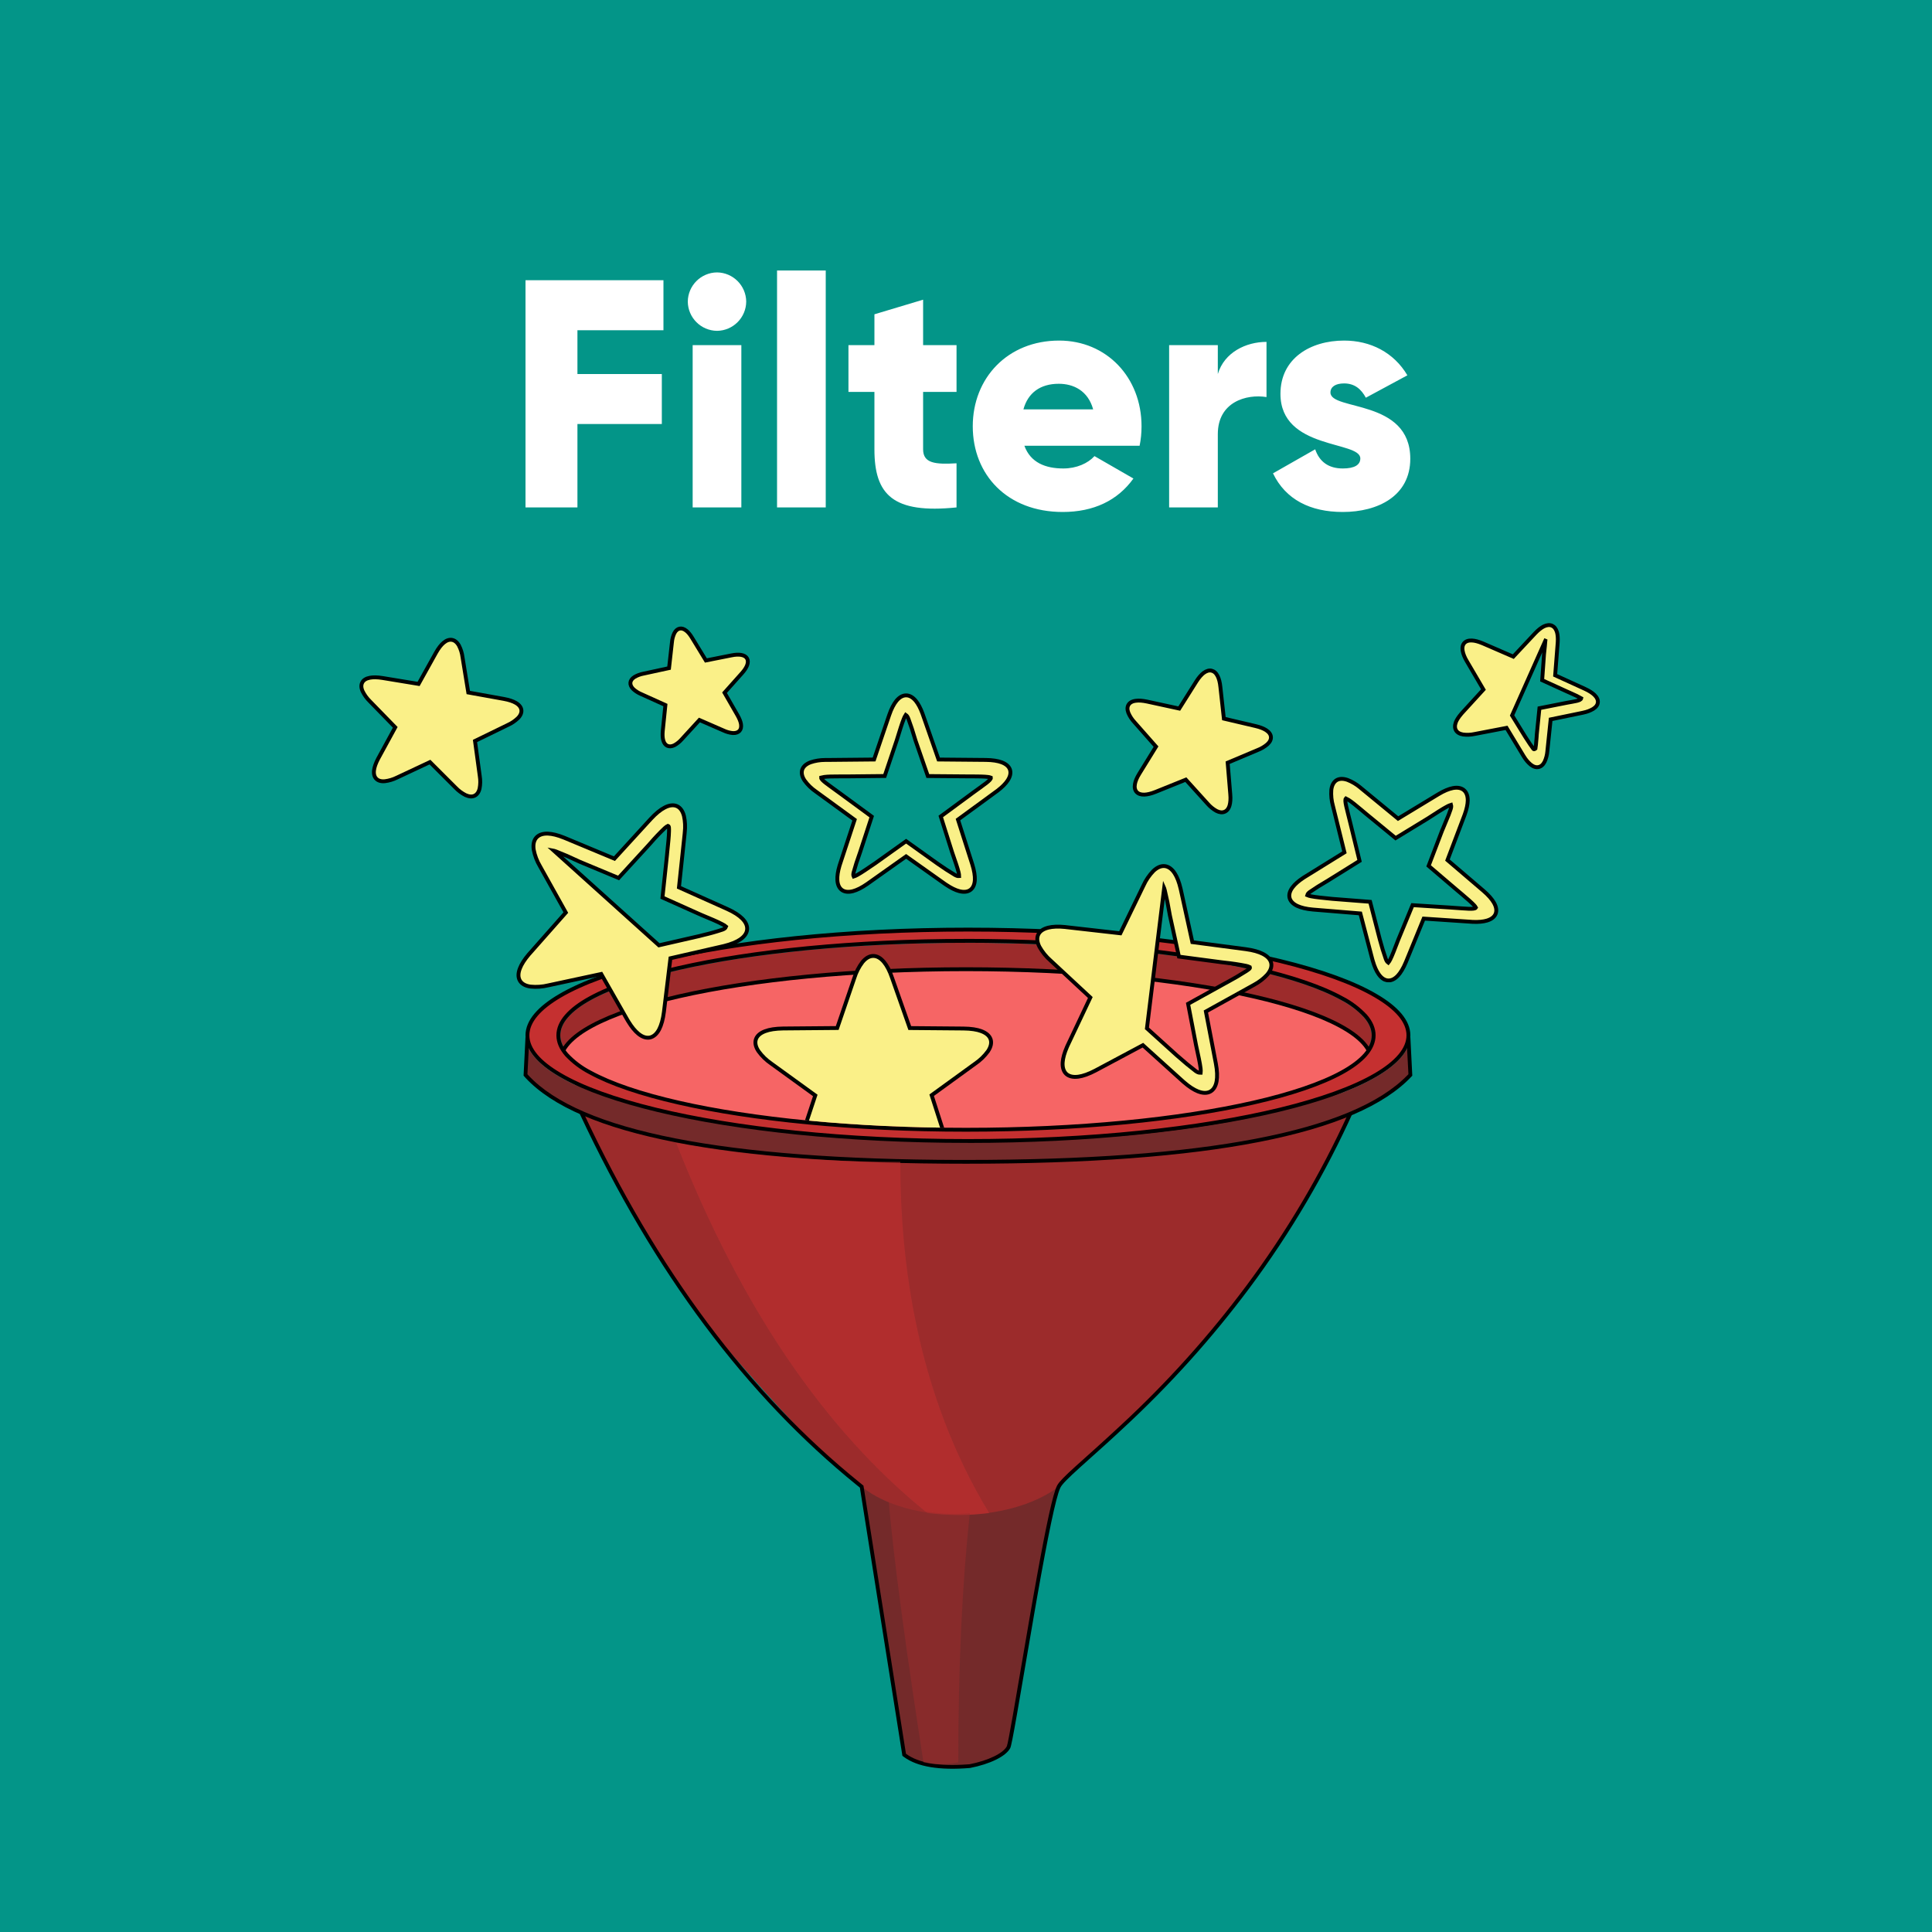
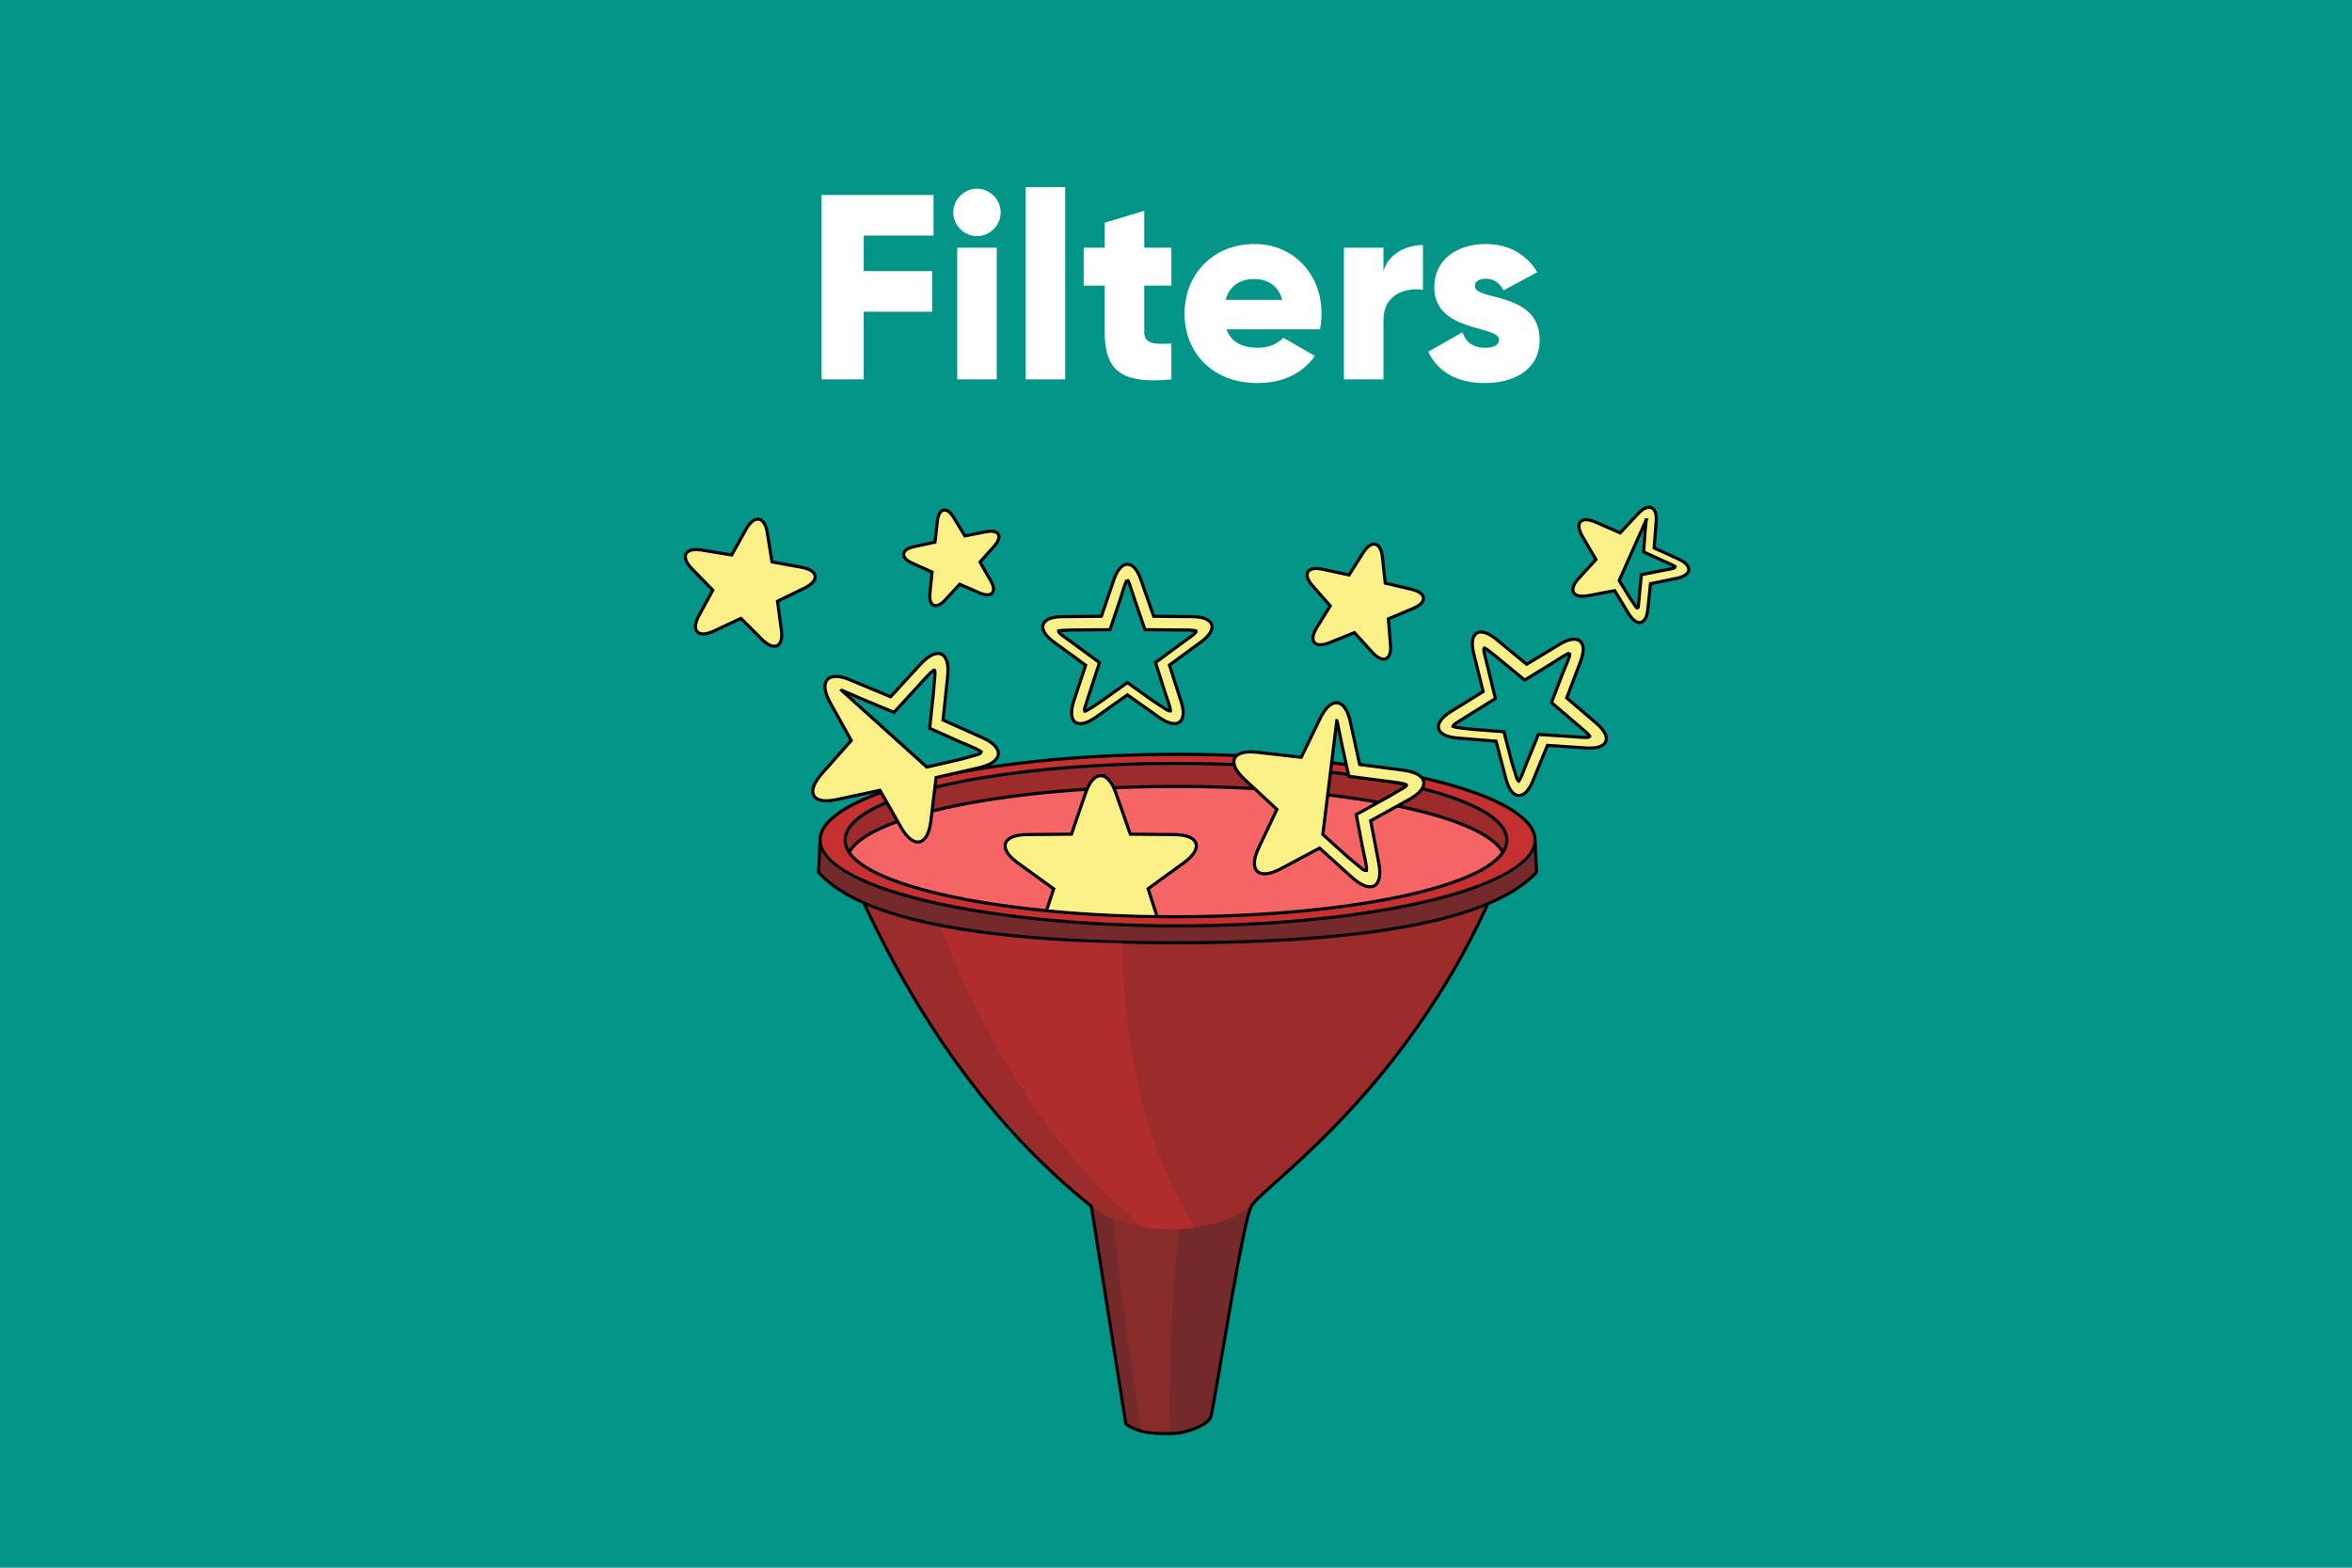
- <svg xmlns="http://www.w3.org/2000/svg" xmlns:xlink="http://www.w3.org/1999/xlink" width="500" height="500">
+ <svg xmlns="http://www.w3.org/2000/svg" xmlns:xlink="http://www.w3.org/1999/xlink" width="750" height="500">
  <defs>
-     <path id="a" d="M149 110.94c0 13.22 47.01 23.94 105 23.94s105-10.72 105-23.94c3.22-2.66 5.64-4.65 7.25-5.98L508 0H0l142.35 105.45c1.47 1.22 3.7 3.05 6.65 5.49z" />
+     <path id="A" d="M149 110.937c0 13.225 47.01 23.947 105 23.947s105-10.721 105-23.947l7.247-5.977L508 0H0l142.345 105.448 6.655 5.489z" />
  </defs>
  <g fill="none" fill-rule="evenodd">
-     <path fill="#039588" d="M0 0h500v500H0z" />
-     <g transform="translate(-4 157)">
-       <g transform="translate(139 83.08)">
-         <path fill="#742A2A" d="M87 140.75c4 22.48 9 52.78 12 73.3 10 6.85 25 1.96 27-1.95 4-18.57 10-63.53 13-67.44 3-3.91-41.31-27.15-52-3.91z" />
-         <path fill="#9C2B2B" d="M15 47.9c12.67 26.06 24.67 45.6 36 58.64 17 19.55 25 28.34 37 38.12 12 9.77 38 9.77 51 0 8-8.8 28-25.41 42-43 14-17.6 29-42.04 34-53.77 2.37-5.55-28.69-17-97-14.66-18.55.64-52.89 5.52-103 14.66z" />
-         <ellipse cx="115" cy="27.856" fill="#9C2B2B" rx="105" ry="23.947" />
-         <path fill="#F66565" stroke="#000" d="M115 55.71c38 0 105-7.79 105-21.01 0-13.23-47.01-23.95-105-23.95S10 21.47 10 34.7C10 47.92 77 55.7 115 55.7z" />
-         <path fill="#C53030" stroke="#000" d="M115.5.5c31.57 0 60.16 3.11 80.85 8.14 10.5 2.56 18.95 5.6 24.73 9 5.36 3.14 8.42 6.57 8.42 10.22 0 3.64-3.06 7.07-8.42 10.22-5.78 3.39-14.24 6.43-24.73 8.99-20.7 5.03-49.28 8.14-80.85 8.14-31.57 0-60.16-3.1-80.85-8.14-10.5-2.56-18.95-5.6-24.73-9C4.56 34.94 1.5 31.5 1.5 27.87c0-3.65 3.06-7.08 8.42-10.23 5.78-3.39 14.24-6.43 24.73-8.99C55.35 3.61 83.93.5 115.5.5zm-.5 2.91c-29.04 0-55.33 2.69-74.36 7.03-9.73 2.22-17.58 4.87-22.93 7.82-2.66 1.46-4.7 3-6.09 4.6-1.4 1.61-2.12 3.29-2.12 5 0 1.7.72 3.38 2.12 5a22.24 22.24 0 006.09 4.6c5.35 2.94 13.2 5.6 22.93 7.82C59.67 49.62 85.96 52.3 115 52.3s55.33-2.68 74.36-7.02c9.73-2.22 17.58-4.88 22.93-7.83 2.66-1.46 4.7-3 6.09-4.59 1.4-1.62 2.12-3.3 2.12-5 0-1.71-.72-3.39-2.12-5a22.24 22.24 0 00-6.09-4.6c-5.35-2.95-13.2-5.6-22.93-7.82C170.33 6.1 144.04 3.4 115 3.4z" />
-         <path fill="#742A2A" d="M115.5 55.71c62.57 0 113.41-12.2 114.48-27.37h.02v9.78C216 53.1 177.67 60.6 115 60.6c-62.04 0-99.9-7.34-113.6-22.03l-.4-.45v-9.77h.02C2.09 43.5 52.93 55.7 115.5 55.7z" />
-         <path fill="#000" fill-rule="nonzero" d="M2 28.35l-.5 9.58.28.31c13.42 14.4 50.56 21.72 111.35 21.87H115c61.9 0 100-7.32 114.2-21.88l.3-.3-.5-9.58h1l.5 9.96-.13.14C216.24 53.58 177.8 61.09 115 61.09c-62.18 0-100.15-7.36-113.97-22.2l-.4-.45-.13-.14.5-9.95h1z" />
-         <path fill="#000" fill-rule="nonzero" d="M16.04 47.97c19.01 40.62 42.81 72.49 71.4 95.6l1.02.83 11 69.39.08.05c3.16 2.33 8.46 3.25 15.83 2.7l.53-.03c4.86-.95 8.74-2.85 9.65-4.63l.03-.06c.2-.53.71-3.24 1.59-8.22l4.38-25.51.72-4.14 1.1-6.13c2.43-13.42 4.14-21.34 5.18-23.38l.1-.19c.57-.95 1.9-2.31 4.7-4.84l5.57-5c2.27-2.05 4.23-3.85 6.24-5.72a265.76 265.76 0 0032.4-36.03 243.09 243.09 0 0026.32-44.47c1-.62 1.5-.9 1.48-.85a244.04 244.04 0 01-26.98 45.9 266.73 266.73 0 01-32.53 36.15c-1.56 1.47-3.1 2.88-4.78 4.4l-6.47 5.81c-3.25 2.94-4.71 4.41-5.15 5.28l-.08.17c-1.12 2.45-3.12 12.13-5.94 28.08l-.71 4.06-4.55 26.51c-.98 5.57-1.49 8.16-1.72 8.62-1.1 2.13-5.21 4.14-10.4 5.15-7.94.65-13.65-.29-17.13-2.86l-.23-.17-.15-.12-11-69.4-.74-.6c-28.7-23.2-52.6-55.2-71.67-95.95l-.59-1.25c.87.29 1.37.57 1.5.85z" />
-         <path fill="#C53030" d="M40 55.71C56.67 98.07 78.33 130 105 151.5c5.33.65 10.67.65 16 0-19-31.28-23-65.49-23-90.9-21.33 0-40.67-1.63-58-4.89z" opacity=".5" />
-         <path fill="#9C2B2B" d="M95 148.57c7.33 2.6 14.33 3.58 21 2.93-2 18.25-3 39.75-3 64.51a20.9 20.9 0 01-9 0c-4.67-29.97-7.67-52.46-9-67.44z" opacity=".5" />
+     <path fill="#039588" d="M0 0h750v500H0z" />
+     <g transform="translate(121 157)">
+       <path fill="#742a2a" d="M226 223.828l12 73.306c10 6.842 25 1.955 27-1.955 4-18.571 10-63.532 13-67.442s-41.315-27.148-52-3.91z" />
+       <g fill="#9c2b2b">
+         <path d="M154 130.974c12.667 26.065 24.667 45.613 36 58.645 17 19.548 25 28.345 37 38.119s38 9.774 51 0c8-8.797 28-25.413 42-43.006s29-42.029 34-53.758c2.368-5.556-28.69-17.001-97-14.661-18.554.635-52.887 5.522-103 14.661z" />
+         <ellipse cx="254" cy="110.936" rx="105" ry="23.947" />
      </g>
-       <mask id="b" fill="#fff">
-         <use xlink:href="#a" />
+       <g stroke="#000">
+         <path fill="#f66565" d="M254 138.793c38 0 105-7.789 105-21.015s-47.01-23.947-105-23.947-105 10.721-105 23.947 67 21.015 105 21.015z" />
+         <path fill="#c53030" d="M254.5 83.58c31.572 0 60.155 3.111 80.846 8.145 10.498 2.554 18.959 5.6 24.73 8.99 5.361 3.149 8.424 6.575 8.424 10.222s-3.063 7.073-8.424 10.222c-5.772 3.39-14.232 6.436-24.73 8.99-20.69 5.034-49.274 8.145-80.846 8.145s-60.155-3.111-80.846-8.145c-10.498-2.554-18.959-5.6-24.73-8.99-5.361-3.149-8.424-6.575-8.424-10.222s3.063-7.073 8.424-10.222c5.772-3.39 14.232-6.436 24.73-8.99 20.69-5.034 49.274-8.145 80.846-8.145zm-.5 2.91c-29.039 0-55.328 2.686-74.357 7.026-9.737 2.221-17.58 4.878-22.932 7.825-2.657 1.463-4.706 3.001-6.085 4.59-1.406 1.619-2.125 3.297-2.125 5.006s.719 3.387 2.125 5.006c1.38 1.589 3.429 3.127 6.085 4.59 5.353 2.947 13.195 5.604 22.932 7.825 19.03 4.34 45.319 7.026 74.357 7.026s55.328-2.686 74.357-7.026c9.737-2.221 17.58-4.878 22.932-7.825 2.657-1.463 4.706-3.001 6.085-4.59 1.406-1.619 2.125-3.297 2.125-5.006s-.719-3.387-2.125-5.006c-1.38-1.589-3.429-3.127-6.085-4.59-5.353-2.947-13.195-5.604-22.932-7.825-19.03-4.34-45.319-7.026-74.357-7.026z" />
+       </g>
+       <path fill="#742a2a" d="M254.5 138.793c62.566 0 113.412-12.209 114.483-27.368H369v9.774c-14 14.987-52.333 22.481-115 22.481-62.04 0-99.904-7.344-113.593-22.033l-.407-.447v-9.774h.017c1.071 15.159 51.916 27.368 114.483 27.368z" />
+       <g fill="#000" fill-rule="nonzero">
+         <path d="M141 111.425l-.5 9.588.281.308c13.421 14.398 50.563 21.721 111.351 21.867l1.868.002c61.901 0 99.994-7.326 114.207-21.878l.293-.307-.5-9.581h1l.5 9.964-.131.14c-14.131 15.127-52.562 22.64-115.369 22.64-62.184 0-100.147-7.364-113.966-22.197l-.411-.452-.123-.138.5-9.957h1z" />
+         <path d="M155.04 131.049c19.014 40.622 42.815 72.489 71.4 95.605l1.025.823 10.999 69.39.071.054c3.168 2.33 8.463 3.243 15.837 2.707l.53-.041c4.861-.95 8.74-2.846 9.651-4.626l.026-.062c.194-.529.716-3.236 1.59-8.22l4.378-25.509.724-4.137 1.095-6.13c2.435-13.427 4.143-21.344 5.186-23.383l.102-.185c.562-.952 1.904-2.315 4.689-4.848l5.577-5.006 6.239-5.714c11.807-11.054 22.333-22.485 32.41-36.028 10.123-13.606 18.971-28.362 26.309-44.47 1.008-.618 1.501-.901 1.479-.851-7.478 16.66-16.556 31.886-26.98 45.896-10.115 13.595-20.679 25.068-32.527 36.159l-4.779 4.397-6.473 5.812c-3.254 2.939-4.71 4.411-5.152 5.275l-.081.169c-1.118 2.457-3.111 12.135-5.935 28.087l-.713 4.058-4.552 26.511c-.976 5.573-1.483 8.155-1.719 8.617-1.089 2.129-5.21 4.143-10.406 5.156-7.935.646-13.641-.293-17.12-2.86l-.234-.178-.152-.119-11.002-69.402-.731-.588c-28.71-23.217-52.601-55.206-71.676-95.96l-.582-1.25c.867.289 1.365.573 1.495.852z" />
+       </g>
+       <path fill="#c53030" d="M179 138.793c16.667 42.355 38.333 74.284 65 95.787 5.333.652 10.667.652 16 0-19-31.277-23-65.487-23-90.9-21.333 0-40.667-1.629-58-4.887z" opacity=".5" />
+       <path fill="#9c2b2b" d="M234 231.648c7.333 2.606 14.333 3.584 21 2.932-2 18.245-3 39.748-3 64.51-3.333.652-6.333.652-9 0-4.667-29.974-7.667-52.455-9-67.442z" opacity=".5" />
+       <mask id="B" fill="#fff">
+         <use xlink:href="#A" />
      </mask>
-       <path fill="#FAF088" stroke="#000" d="M182.94 5.35c.53 0 1.07.27 1.58.9.4.48.78 1.2 1.1 2.15h0l2.26 6.43 6.77.09c1.01.01 1.81.15 2.4.38.75.28 1.18.72 1.35 1.22.16.5.08 1.1-.36 1.77-.34.52-.9 1.1-1.72 1.7h0l-5.46 4 2.08 6.44c.3.96.43 1.76.4 2.38-.04.8-.32 1.34-.75 1.65-.43.3-1.03.4-1.8.2a7.16 7.16 0 01-2.17-1.12h0l-5.58-3.99-5.53 3.94a7 7 0 01-2.16 1.1c-.77.2-1.37.09-1.8-.22-.43-.3-.72-.85-.76-1.64-.04-.63.08-1.42.38-2.39h0l2.06-6.4-5.55-4.08a7.11 7.11 0 01-1.73-1.7c-.44-.68-.53-1.28-.37-1.78.16-.5.58-.93 1.34-1.21a7.08 7.08 0 012.4-.36h0l6.82-.03 2.13-6.4a6.9 6.9 0 011.09-2.15c.5-.62 1.05-.88 1.58-.88z" mask="url(#b)" transform="rotate(-12 182.99 20.06)" />
-       <path fill="#FAF088" stroke="#000" d="M230 90.4c.93 0 1.89.5 2.77 1.57.77.92 1.49 2.29 2.1 4.1h0l4.58 12.99 13.9.12c1.95.02 3.5.26 4.63.69 1.32.5 2.1 1.23 2.39 2.1.29.87.1 1.92-.67 3.08a13.5 13.5 0 01-3.34 3.23h0l-11.25 8.16 4.2 13.04c.59 1.82.82 3.35.76 4.53-.07 1.39-.55 2.34-1.31 2.88-.75.53-1.82.68-3.18.33-1.17-.31-2.58-1-4.17-2.11h0L230 137.08l-11.42 8.03c-1.59 1.1-3 1.8-4.16 2.1-1.36.36-2.43.21-3.19-.32-.75-.54-1.23-1.5-1.3-2.88-.07-1.18.17-2.7.76-4.54h0l4.3-12.97-11.35-8.22a13.48 13.48 0 01-3.34-3.23c-.78-1.16-.96-2.2-.67-3.08.29-.87 1.06-1.6 2.39-2.1 1.13-.43 2.68-.67 4.63-.7h0l14.02-.12 4.44-12.98a13.24 13.24 0 012.11-4.1c.9-1.08 1.85-1.57 2.78-1.57z" mask="url(#b)" />
-       <path fill="#FAF088" stroke="#000" d="M313.58 16.1c.62 0 1.26.3 1.85 1.02.48.58.94 1.43 1.32 2.56h0l2.73 7.8 8.42.03c1.23 0 2.2.16 2.92.42.89.33 1.4.83 1.58 1.4.2.58.09 1.28-.44 2.06a8.59 8.59 0 01-2.11 2.03h0L323 38.37l2.5 7.82c.37 1.14.51 2.1.47 2.84-.05.92-.39 1.55-.9 1.9-.5.36-1.2.48-2.11.25a8.6 8.6 0 01-2.63-1.3h0l-6.89-4.8-6.95 4.86c-1 .7-1.9 1.13-2.63 1.33-.91.24-1.62.13-2.12-.22s-.84-.98-.88-1.9c-.04-.75.11-1.7.5-2.85h0l2.64-7.81-6.85-4.9a8.35 8.35 0 01-2.1-2.02c-.52-.78-.62-1.48-.42-2.06.2-.57.7-1.08 1.59-1.4.71-.28 1.69-.44 2.92-.46h0l8.5-.11 2.73-7.83c.4-1.14.87-2 1.35-2.58.6-.71 1.24-1.03 1.86-1.03z" mask="url(#b)" transform="rotate(13 313.513 33.75)" />
-       <path fill="#FAF088" stroke="#000" d="M117.57 8.29c.68 0 1.37.34 2.01 1.11a9.06 9.06 0 011.46 2.84h0l3.05 8.73 9.37.04c1.36.01 2.44.18 3.22.47.96.36 1.52.9 1.72 1.53.21.63.09 1.39-.48 2.24a9.46 9.46 0 01-2.33 2.25h0l-7.61 5.52 2.8 8.75a9 9 0 01.51 3.15c-.05 1-.41 1.69-.96 2.08-.55.39-1.32.5-2.3.25a9.48 9.48 0 01-2.9-1.45h0l-7.68-5.37-7.73 5.44a9.64 9.64 0 01-2.9 1.46c-.99.27-1.76.15-2.3-.24-.55-.38-.91-1.07-.96-2.07-.04-.83.13-1.88.54-3.16h0l2.94-8.73-7.64-5.5a9.25 9.25 0 01-2.3-2.23c-.57-.84-.69-1.6-.47-2.24.2-.63.76-1.17 1.72-1.53.8-.3 1.87-.48 3.23-.5h0l9.46-.11 3.03-8.75c.44-1.26.95-2.21 1.48-2.85.65-.78 1.34-1.13 2.02-1.13z" mask="url(#b)" transform="rotate(10 117.512 27.881)" />
-       <path fill="#FAF088" stroke="#000" d="M164 50.33c.93 0 1.89.49 2.77 1.56.71.86 1.38 2.1 1.97 3.72l.14.38 4.57 13 13.9.11c1.95.02 3.5.27 4.63.7 1.32.49 2.1 1.23 2.39 2.1.29.87.1 1.92-.67 3.08a12.9 12.9 0 01-3.01 2.98l-.33.25-11.25 8.16 4.2 13.03c.59 1.83.82 3.35.76 4.54-.07 1.38-.55 2.33-1.31 2.87-.75.54-1.82.69-3.18.33-1.09-.29-2.38-.9-3.83-1.88l-.34-.23L164 97.01l-11.42 8.02c-1.59 1.11-3 1.8-4.16 2.11-1.36.36-2.43.2-3.19-.33-.75-.54-1.23-1.49-1.3-2.87-.06-1.1.14-2.5.64-4.15l.12-.39 4.3-12.98-11.35-8.21a13.48 13.48 0 01-3.34-3.23c-.78-1.16-.96-2.21-.67-3.08.29-.87 1.06-1.61 2.39-2.1 1.05-.4 2.46-.64 4.22-.69h.41l14.02-.13L159.1 56a13.24 13.24 0 012.11-4.1c.9-1.08 1.85-1.57 2.78-1.57zm.5 5.67v36.56l8.82 6.2.5.33.36.24a54.3 54.3 0 004.35 2.74c.41.2.74.35 1.19.16 0-.3-.07-.68-.2-1.16-.3-1.27-.97-3.15-1.87-5.72h0l-3.35-10.39 8.96-6.49.36-.27c2.05-1.49 3.57-2.6 4.52-3.42.58-.51 1.05-.87.9-1.18-.22-.1-.55-.16-.98-.22a53.4 53.4 0 00-5.35-.15h0-1.2l-11.05-.1-3.63-10.33-.14-.45a80.27 80.27 0 00-1.96-5.84 8.66 8.66 0 00-.2-.46h0l-.03-.05z" mask="url(#b)" transform="rotate(-48 164 78.831)" />
-       <path fill="#FAF088" stroke="#000" d="M302 66.94c.93 0 1.89.5 2.77 1.57.71.86 1.38 2.1 1.97 3.72l.14.38 4.57 12.99 13.9.12c1.95.02 3.5.27 4.63.69 1.32.5 2.1 1.23 2.39 2.1.29.88.1 1.92-.67 3.09a12.9 12.9 0 01-3.01 2.98l-.33.24-11.25 8.17 4.2 13.03c.59 1.83.82 3.35.76 4.54-.07 1.38-.55 2.33-1.31 2.87-.75.53-1.82.68-3.18.33-1.09-.29-2.38-.9-3.83-1.88l-.34-.23-11.41-8.02-11.42 8.02c-1.59 1.1-3 1.8-4.16 2.1-1.36.36-2.43.21-3.19-.32-.75-.54-1.23-1.5-1.3-2.87-.06-1.1.14-2.5.64-4.16l.12-.38 4.3-12.98-11.35-8.22a13.48 13.48 0 01-3.34-3.22c-.78-1.17-.96-2.21-.67-3.09.29-.87 1.06-1.6 2.39-2.1 1.05-.4 2.46-.64 4.22-.68h.41l14.02-.13 4.44-12.99a13.24 13.24 0 012.11-4.1c.9-1.07 1.85-1.57 2.78-1.57zm.5 5.67v36.57l8.56 6.02.37.24a74.26 74.26 0 004.9 3.14c.46.24.82.41 1.39.32 0-.28-.06-.66-.17-1.14-.31-1.26-.98-3.17-1.9-5.8h0l-3.35-10.38 8.96-6.5.37-.26a75.75 75.75 0 004.53-3.45c.56-.49 1.04-.84.86-1.16a4 4 0 00-1.03-.22 59.23 59.23 0 00-5.57-.15h0-.92l-11.04-.1-3.63-10.32-.14-.45a80.27 80.27 0 00-1.96-5.84 8.66 8.66 0 00-.2-.47h0l-.03-.05z" mask="url(#b)" transform="rotate(7 302 95.447)" />
-       <path fill="#FAF088" stroke="#000" d="M398.5 3.41c.62 0 1.26.31 1.86 1.02.43.53.85 1.27 1.21 2.24l.12.33 2.77 7.8 8.44.08c1.23.01 2.2.17 2.92.43.89.33 1.4.83 1.59 1.4.2.59.09 1.28-.44 2.06a8.01 8.01 0 01-1.84 1.83l-.26.2-6.83 4.9 2.55 7.82a8.1 8.1 0 01.48 2.84c-.05.92-.38 1.55-.9 1.9-.5.36-1.2.47-2.11.23a8.26 8.26 0 01-2.36-1.13l-.27-.18-6.93-4.83-6.93 4.83a8.7 8.7 0 01-2.63 1.31c-.91.24-1.62.13-2.12-.23-.5-.35-.84-.98-.9-1.9-.03-.68.1-1.52.4-2.54l.09-.3 2.6-7.8-6.88-4.93c-1-.7-1.69-1.4-2.1-2.02-.53-.78-.63-1.47-.44-2.05.2-.58.7-1.08 1.59-1.4.65-.25 1.51-.4 2.6-.43l.32-.01 8.5-.08 2.7-7.8c.4-1.13.86-1.99 1.34-2.57.6-.7 1.24-1.02 1.86-1.02zm0 4.25v21.17l5.26 3.6.29.19c1.32.86 2.3 1.49 2.98 1.85.16.08.3.12.49-.27-.14-.55-.39-1.29-.73-2.25h0l-.21-.6c-.08-.2-.16-.43-.24-.65h0l-2.13-6.46 5.7-4.02.2-.14c1.66-1.16 3.08-1.93 2.94-2.59-.65-.08-1.69-.1-3.12-.1h0-1l-7.02-.06-2.32-6.4-.12-.38c-.35-1.1-.64-2-.9-2.7h0l-.06-.19z" mask="url(#b)" transform="rotate(24 398.5 21.015)" />
-       <path fill="#FAF088" stroke="#000" d="M238.5 22.96c.84 0 1.7.44 2.5 1.41.62.77 1.22 1.87 1.74 3.3l.13.37 4.02 11.52 12.23.11c1.74.02 3.11.24 4.12.62 1.19.45 1.88 1.12 2.14 1.9.26.8.1 1.74-.6 2.8-.54.82-1.41 1.71-2.64 2.65l-.32.23-9.9 7.24 3.7 11.57c.51 1.63.72 2.99.67 4.05-.07 1.25-.5 2.11-1.18 2.6-.68.48-1.64.62-2.86.3-.96-.25-2.1-.8-3.38-1.66l-.33-.22-10.04-7.12-10.05 7.12c-1.41.99-2.66 1.6-3.7 1.88-1.22.32-2.18.18-2.86-.3-.68-.49-1.12-1.35-1.18-2.6-.05-.98.12-2.21.56-3.69l.12-.37 3.79-11.51-10-7.29a12 12 0 01-2.97-2.89c-.7-1.05-.85-2-.6-2.79.27-.78.96-1.45 2.15-1.9a11.7 11.7 0 013.72-.61h.4l12.33-.12 3.92-11.52c.55-1.62 1.2-2.84 1.87-3.67.8-.97 1.66-1.41 2.5-1.41zm-.09 5.05a5 5 0 00-.5.99c-.47 1.16-1.05 3.02-1.84 5.6h0l-3.11 9.23-9.8.1h-1.77c-1.84 0-3.19.02-4.07.14-.33.05-.59.1-.82.16-.05.67 1.95 1.9 5.15 4.27h0l7.95 5.84-3.02 9.25-.14.4a60.64 60.64 0 00-1.52 4.76c-.1.42-.15.75.02 1.1.25-.07.56-.22.95-.43 1.04-.57 2.55-1.6 4.63-3.02h0l7.98-5.7 7.98 5.7.36.25a64.23 64.23 0 004.27 2.77c.39.21.7.36 1.12.32 0-.24-.05-.57-.15-1-.27-1.12-.86-2.81-1.67-5.15h0l-2.94-9.29 7.88-5.8.28-.21c3.04-2.23 4.92-3.4 4.81-4.04a2.79 2.79 0 00-.76-.18c-.94-.12-2.41-.14-4.45-.15h0-1.38l-9.73-.08-3.2-9.24-.13-.43a71.81 71.81 0 00-1.7-5.17c-.18-.44-.35-.77-.68-.99z" mask="url(#b)" />
-       <path fill="#FAF088" stroke="#000" d="M366.5 41.53c.84 0 1.7.44 2.5 1.41.62.77 1.22 1.87 1.74 3.3l.13.37 4.02 11.52 12.23.11c1.74.02 3.11.24 4.12.62 1.19.45 1.88 1.12 2.14 1.9.26.8.1 1.74-.6 2.8-.54.82-1.41 1.71-2.64 2.65l-.32.23-9.9 7.24 3.7 11.57c.51 1.63.72 2.99.67 4.05-.07 1.25-.5 2.11-1.18 2.6-.68.49-1.64.63-2.86.3-.96-.25-2.1-.8-3.38-1.66l-.33-.22-10.04-7.12-10.05 7.12c-1.41.99-2.66 1.6-3.7 1.88-1.22.32-2.18.18-2.86-.3-.68-.49-1.12-1.35-1.18-2.6-.05-.98.12-2.21.56-3.68l.12-.38 3.79-11.51-10-7.29a12 12 0 01-2.97-2.88c-.7-1.06-.85-2-.6-2.8.27-.78.96-1.45 2.15-1.9a11.7 11.7 0 013.72-.61h.4l12.33-.12 3.92-11.52c.55-1.62 1.2-2.84 1.87-3.67.8-.97 1.66-1.41 2.5-1.41zm-.09 5.05a5 5 0 00-.5.99c-.47 1.16-1.05 3.02-1.84 5.6h0l-3.11 9.23-9.8.1h-1.77c-1.84 0-3.19.02-4.07.14-.33.05-.59.1-.82.16-.05.67 1.95 1.9 5.15 4.27h0l7.95 5.84-3.02 9.25-.14.4a60.64 60.64 0 00-1.52 4.76c-.1.42-.15.75.02 1.1.25-.07.56-.22.95-.43 1.04-.57 2.55-1.6 4.63-3.02h0l7.98-5.7 7.98 5.7.36.25a64.23 64.23 0 004.27 2.77c.39.21.7.36 1.12.33 0-.25-.05-.58-.15-1-.27-1.13-.86-2.82-1.67-5.16h0l-2.94-9.29 7.88-5.8.28-.2c3.04-2.24 4.92-3.42 4.81-4.05a2.79 2.79 0 00-.76-.18c-.94-.12-2.41-.14-4.45-.15h0-1.38l-9.73-.08-3.2-9.24-.14-.47a193 193 0 00-1-3.17h0l-.18-.57c-.19-.54-.36-1-.51-1.39-.18-.44-.35-.77-.68-.99z" mask="url(#b)" transform="rotate(40 366.5 66.953)" />
+       <g fill="#faf088" stroke="#000">
+         <path d="M182.94 5.353c.526.002 1.075.27 1.581.89.398.487.777 1.205 1.103 2.156h0l2.256 6.429 6.768.091c1.014.014 1.817.151 2.406.376.751.288 1.177.725 1.342 1.222s.084 1.102-.354 1.771c-.341.522-.91 1.097-1.723 1.693h0l-5.458 4.003 2.075 6.444c.31.961.433 1.761.404 2.385-.038.8-.324 1.336-.751 1.643s-1.026.408-1.803.198c-.608-.165-1.338-.527-2.169-1.115h0l-5.572-3.986-5.536 3.935c-.824.58-1.552.936-2.159 1.095-.773.203-1.374.096-1.801-.213s-.717-.846-.762-1.642c-.035-.624.08-1.423.382-2.387h0l2.066-6.397-5.55-4.083c-.817-.602-1.39-1.181-1.736-1.705-.443-.672-.529-1.275-.368-1.773s.584-.935 1.338-1.217c.587-.22 1.389-.35 2.404-.354h0l6.818-.031 2.133-6.395c.319-.954.693-1.669 1.088-2.153.503-.618 1.052-.883 1.58-.88z" mask="url(#B)" transform="rotate(348 182.99 20.06)" />
+         <path d="M229.999 90.4c.934 0 1.888.494 2.773 1.566.764.924 1.485 2.29 2.106 4.102h0l4.568 12.989 13.897.122c1.955.017 3.505.265 4.639.689 1.321.494 2.096 1.233 2.386 2.103s.108 1.92-.666 3.083c-.663.995-1.768 2.089-3.341 3.228h0l-11.254 8.162 4.201 13.034c.589 1.826.826 3.348.764 4.535-.073 1.383-.551 2.335-1.31 2.874s-1.822.686-3.182.328c-1.172-.308-2.576-.997-4.172-2.108h0l-11.408-8.024-11.414 8.025c-1.592 1.109-2.996 1.798-4.169 2.106-1.359.357-2.427.207-3.181-.328s-1.237-1.489-1.31-2.873c-.063-1.187.174-2.708.764-4.54h0l4.305-12.976-11.355-8.215c-1.572-1.139-2.678-2.232-3.34-3.228-.774-1.164-.957-2.211-.666-3.084s1.064-1.609 2.385-2.103c1.133-.424 2.683-.672 4.638-.689h0l14.014-.126 4.445-12.982c.623-1.815 1.346-3.181 2.111-4.106.887-1.072 1.841-1.566 2.775-1.566z" mask="url(#B)" />
+         <path d="M313.578 16.1c.623-.003 1.263.309 1.854 1.02.479.577.933 1.43 1.319 2.563h0l2.727 7.797 8.423.032c1.232.004 2.208.157 2.921.419.887.325 1.392.826 1.582 1.402s.083 1.277-.443 2.058c-.421.625-1.119 1.314-2.114 2.031h0l-6.845 4.944 2.504 7.822c.366 1.144.509 2.098.466 2.843-.053.921-.388 1.547-.896 1.907-.503.356-1.21.471-2.117.239-.738-.189-1.622-.614-2.626-1.305h0l-6.893-4.795-6.948 4.867c-1.007.698-1.894 1.131-2.633 1.328-.91.242-1.618.131-2.118-.22-.506-.356-.837-.98-.882-1.905-.036-.744.116-1.698.495-2.85h0l2.645-7.81-6.85-4.903c-.989-.709-1.682-1.393-2.097-2.015-.518-.776-.621-1.475-.424-2.056.195-.575.703-1.077 1.588-1.41.715-.268 1.691-.431 2.923-.447h0l8.501-.118 2.735-7.827c.399-1.139.861-1.995 1.347-2.576.595-.713 1.237-1.03 1.858-1.033z" mask="url(#B)" transform="rotate(13 313.513 33.75)" />
+         <path d="M117.569 8.286c.677-.003 1.372.342 2.014 1.118.529.639 1.029 1.584 1.455 2.838h0l3.046 8.726 9.376.046c1.358.006 2.434.176 3.221.467.962.356 1.514.899 1.721 1.528s.086 1.392-.482 2.24c-.463.691-1.232 1.453-2.328 2.246h0l-7.616 5.522 2.798 8.756c.405 1.266.563 2.321.517 3.145-.057 1.004-.416 1.688-.968 2.08s-1.318.511-2.304.256c-.814-.21-1.789-.683-2.895-1.449h0l-7.678-5.37-7.727 5.433c-1.109.772-2.086 1.251-2.901 1.468-.989.263-1.76.145-2.304-.24-.55-.388-.906-1.071-.955-2.078-.04-.823.126-1.879.542-3.152h0l2.937-8.736-7.635-5.495c-1.091-.786-1.855-1.543-2.313-2.232-.562-.845-.679-1.606-.466-2.239.212-.628.766-1.173 1.727-1.534.788-.296 1.864-.474 3.222-.491h0l9.461-.121 3.035-8.75c.438-1.26.946-2.208 1.48-2.85.646-.778 1.343-1.127 2.018-1.13z" mask="url(#B)" transform="rotate(10 117.512 27.881)" />
+         <path d="M163.999 50.326c.934 0 1.888.494 2.773 1.566.709.858 1.382 2.097 1.971 3.721l.134.381 4.568 12.989 13.897.122c1.955.017 3.505.265 4.639.689 1.321.494 2.096 1.233 2.386 2.103s.108 1.92-.666 3.083c-.615.924-1.612 1.933-3.011 2.984l-.33.243-11.254 8.162 4.201 13.034c.589 1.826.826 3.348.764 4.535-.073 1.383-.551 2.335-1.31 2.874s-1.822.686-3.182.328c-1.089-.286-2.377-.901-3.833-1.877l-.339-.232-11.408-8.024-11.414 8.025c-1.592 1.109-2.996 1.798-4.169 2.106-1.359.357-2.427.207-3.181-.328s-1.237-1.489-1.31-2.873c-.058-1.102.142-2.492.643-4.152l.121-.388 4.305-12.976-11.355-8.215c-1.572-1.139-2.678-2.232-3.34-3.228-.774-1.164-.957-2.211-.666-3.084s1.064-1.609 2.385-2.103c1.052-.393 2.464-.636 4.226-.682l.413-.007 14.014-.126 4.445-12.982c.623-1.815 1.346-3.181 2.111-4.106.887-1.072 1.841-1.566 2.775-1.566zm.5 5.67v36.566l8.819 6.194.494.33.368.246 4.355 2.737c.407.21.733.35 1.185.158-.003-.291-.073-.676-.193-1.16-.315-1.264-.975-3.145-1.877-5.717h0l-3.347-10.385 8.955-6.494.367-.267 4.514-3.427c.584-.508 1.053-.862.902-1.178-.221-.099-.547-.164-.977-.216-1.129-.137-2.901-.154-5.35-.156h0-1.209l-11.041-.097-3.632-10.33-.14-.449-1.957-5.838-.208-.466h0l-.026-.051z" mask="url(#B)" transform="rotate(312 164 78.831)" />
+         <path d="M301.999 66.942c.934 0 1.888.494 2.773 1.566.709.858 1.382 2.097 1.971 3.721l.134.381 4.568 12.989 13.897.122c1.955.017 3.505.265 4.639.689 1.321.494 2.096 1.233 2.386 2.103s.108 1.92-.666 3.083c-.615.924-1.612 1.933-3.011 2.984l-.33.243-11.254 8.162 4.201 13.034c.589 1.826.826 3.348.764 4.535-.073 1.383-.551 2.335-1.31 2.874s-1.822.686-3.182.328c-1.089-.286-2.377-.901-3.833-1.877l-.339-.232-11.408-8.024-11.414 8.025c-1.592 1.109-2.996 1.798-4.169 2.106-1.359.357-2.427.207-3.181-.328s-1.237-1.489-1.31-2.873c-.058-1.102.142-2.492.643-4.152l.121-.388 4.305-12.976-11.355-8.215c-1.572-1.139-2.678-2.232-3.34-3.228-.774-1.164-.957-2.211-.666-3.084s1.064-1.609 2.385-2.103c1.052-.393 2.464-.636 4.226-.682l.413-.007 14.014-.126 4.445-12.982c.623-1.815 1.346-3.181 2.111-4.106.887-1.072 1.841-1.566 2.775-1.566zm.5 5.67v36.566l8.56 6.02.369.247 4.907 3.134c.454.246.819.413 1.384.318.006-.28-.057-.657-.173-1.135-.306-1.263-.976-3.169-1.897-5.796h0l-3.347-10.385 8.955-6.494.37-.269 4.533-3.444c.565-.494 1.044-.844.858-1.168-.234-.098-.577-.163-1.027-.215-1.178-.134-3.023-.146-5.57-.148h0-.916l-11.041-.097-3.632-10.33-.14-.449-1.957-5.838-.208-.466h0l-.026-.051z" mask="url(#B)" transform="rotate(7 302 95.447)" />
+         <path d="M398.5 3.41c.622 0 1.264.314 1.856 1.025.434.521.849 1.264 1.213 2.234l.119.332 2.771 7.806 8.437.073c1.233.011 2.21.168 2.925.433.887.329 1.394.83 1.587 1.405s.089 1.278-.434 2.056c-.38.566-.99 1.184-1.844 1.827l-.264.194-6.825 4.902 2.546 7.824c.373 1.144.52 2.098.48 2.842-.049.922-.382 1.547-.89 1.905-.501.353-1.21.466-2.119.229-.672-.175-1.466-.545-2.362-1.133l-.272-.183-6.927-4.825-6.931 4.826c-1.005.693-1.891 1.121-2.631 1.314-.909.236-1.617.124-2.119-.229-.508-.357-.841-.982-.89-1.904-.036-.676.082-1.525.385-2.537l.096-.309 2.608-7.788-6.886-4.933c-.993-.712-1.689-1.398-2.108-2.021-.523-.778-.629-1.476-.434-2.056s.699-1.076 1.587-1.404c.65-.24 1.516-.392 2.594-.426l.33-.006 8.508-.076 2.697-7.8c.394-1.136.853-1.99 1.336-2.569.593-.71 1.235-1.025 1.857-1.025zm.005 4.253V28.83l5.254 3.598.288.188 2.984 1.854c.157.083.295.121.489-.271-.136-.545-.387-1.288-.728-2.247h0l-.215-.601-.235-.654h0l-2.136-6.451 5.705-4.028.2-.141c1.661-1.158 3.077-1.928 2.942-2.584-.657-.085-1.693-.098-3.127-.101h0l-1.004-.001-7.017-.06-2.312-6.402-.121-.377-.896-2.694h0l-.072-.195z" mask="url(#B)" transform="rotate(24 398.5 21.015)" />
+         <path d="M238.5 22.958c.839 0 1.699.443 2.496 1.415.626.763 1.22 1.862 1.741 3.301l.129.367 4.022 11.523 12.234.108c1.736.015 3.112.238 4.119.617 1.188.447 1.882 1.12 2.141 1.907s.101 1.736-.595 2.789c-.543.822-1.42 1.718-2.65 2.653l-.315.234-9.91 7.24 3.699 11.564c.523 1.633.732 2.993.677 4.055-.065 1.253-.499 2.111-1.18 2.599s-1.637.626-2.861.301c-.961-.254-2.097-.799-3.381-1.663l-.324-.223-10.043-7.116-10.048 7.118c-1.414.992-2.661 1.608-3.702 1.883-1.224.324-2.183.184-2.861-.301s-1.115-1.345-1.18-2.598c-.051-.98.123-2.214.562-3.686l.115-.373 3.791-11.512-9.999-7.288c-1.396-1.018-2.376-1.997-2.965-2.887-.695-1.053-.855-2.001-.595-2.79s.953-1.459 2.141-1.906c.929-.35 2.173-.567 3.724-.61l.394-.007 12.337-.112 3.914-11.516c.553-1.623 1.195-2.844 1.874-3.671.798-.972 1.658-1.415 2.497-1.415zm-.086 5.052c-.158.217-.319.548-.5.989-.476 1.16-1.049 3.025-1.84 5.595h0l-3.115 9.239-9.807.089-1.381.001-.375.001-4.071.147c-.335.045-.591.098-.824.16-.051.669 1.945 1.898 5.149 4.265h0l7.955 5.844-3.02 9.245-.14.407-1.521 4.753c-.1.421-.156.752.015 1.099.248-.066.563-.213.955-.429 1.036-.57 2.547-1.598 4.629-3.014h0l7.978-5.696 7.984 5.702.36.245 4.261 2.763c.392.216.708.363 1.121.329.005-.247-.05-.578-.151-.999-.268-1.124-.855-2.82-1.662-5.158h0l-2.947-9.285 7.885-5.807.279-.206c3.039-2.233 4.917-3.409 4.81-4.04-.174-.082-.43-.135-.765-.179-.935-.125-2.408-.144-4.447-.148h0l-1.377-.001-9.729-.087-3.2-9.239-.13-.422-1.709-5.175c-.181-.441-.342-.772-.672-.989z" mask="url(#B)" />
+         <path d="M366.5 41.529c.839 0 1.699.443 2.496 1.415.626.763 1.22 1.862 1.741 3.301l.129.367 4.022 11.523 12.234.108c1.736.015 3.112.238 4.119.617 1.188.447 1.882 1.12 2.141 1.907s.101 1.736-.595 2.789c-.543.822-1.42 1.718-2.65 2.653l-.315.234-9.91 7.24 3.699 11.564c.523 1.633.732 2.993.677 4.055-.065 1.253-.499 2.111-1.18 2.599s-1.637.626-2.861.301c-.961-.254-2.097-.799-3.381-1.663l-.324-.223-10.043-7.116-10.048 7.118c-1.414.992-2.661 1.608-3.702 1.883-1.224.324-2.183.184-2.861-.301s-1.115-1.345-1.18-2.598c-.051-.98.123-2.214.562-3.686l.115-.373 3.791-11.512-9.999-7.288c-1.396-1.018-2.376-1.997-2.965-2.887-.695-1.053-.855-2.001-.595-2.79s.953-1.459 2.141-1.906c.929-.35 2.173-.567 3.724-.61l.394-.007 12.337-.112 3.914-11.516c.553-1.623 1.195-2.844 1.874-3.671.798-.972 1.658-1.415 2.497-1.415zm-.086 5.052c-.158.217-.319.548-.5.989-.476 1.16-1.049 3.025-1.84 5.595h0l-3.115 9.239-9.807.089-1.381.001-.375.001-4.071.147c-.335.045-.591.098-.824.16-.051.669 1.945 1.898 5.149 4.265h0l7.955 5.844-3.02 9.245-.14.407-1.521 4.753c-.1.421-.156.752.015 1.099.248-.066.563-.213.955-.429 1.036-.57 2.547-1.598 4.629-3.014h0l7.978-5.696 7.984 5.702.36.245 4.261 2.763c.392.216.708.363 1.121.329.005-.247-.05-.578-.151-.999-.268-1.124-.855-2.82-1.662-5.158h0l-2.947-9.285 7.885-5.807.279-.206c3.039-2.233 4.917-3.409 4.81-4.04-.174-.082-.43-.135-.765-.179-.935-.125-2.408-.144-4.447-.148h0l-1.377-.001-9.729-.087-3.2-9.239-.144-.468-.992-3.164h0l-.19-.57-.512-1.395c-.181-.441-.342-.772-.672-.989z" mask="url(#B)" transform="rotate(40 366.5 66.953)" />
+       </g>
    </g>
-     <path fill="#FFF" fill-rule="nonzero" d="M149.44 131.32v-21.59h21.84V96.8h-21.84V85.46h22.26V72.52H136v58.8h13.44zm36.12-45.7a7.64 7.64 0 007.56-7.56 7.64 7.64 0 00-7.56-7.56 7.64 7.64 0 00-7.56 7.56 7.64 7.64 0 007.56 7.56zm6.3 45.7v-42h-12.6v42h12.6zm21.84 0V70h-12.6v61.32h12.6zm33.85 0V119.9c-5.54.33-8.65 0-8.65-3.62v-14.86h8.65v-12.1h-8.65V77.56l-12.6 3.78v7.98h-6.72v12.1h6.72v14.86c0 11.76 4.79 16.72 21.25 15.04zm27.47 1.18c7.98 0 14.2-2.94 18.31-8.66l-10.08-5.8c-1.68 1.86-4.62 3.2-8.06 3.2-4.62 0-8.49-1.51-10.08-5.88h29.82c.33-1.6.5-3.28.5-5.04 0-12.68-9.07-22.18-21.33-22.18-13.28 0-22.35 9.66-22.35 22.18s8.9 22.18 23.27 22.18zm7.9-26.55h-18.06c1.17-4.28 4.36-6.63 9.15-6.63 3.78 0 7.56 1.76 8.9 6.63zm32.25 25.37v-18.98c0-8.32 7.4-10.42 12.6-9.58V88.48c-5.29 0-10.92 2.69-12.6 8.32v-7.48h-12.6v42h12.6zm32.34 1.18c9.07 0 17.47-4.12 17.47-13.78 0-15.54-20.66-12.35-20.66-17.14 0-1.5 1.34-2.35 3.53-2.35 2.77 0 4.45 1.51 5.63 3.7l10.75-5.8c-3.53-5.96-9.58-8.99-16.38-8.99-8.74 0-16.47 4.62-16.47 13.78 0 14.53 20.67 12.1 20.67 16.72 0 1.68-1.51 2.6-4.54 2.6-3.7 0-6.05-1.76-7.14-4.96l-10.92 6.22c3.28 6.8 9.66 10 18.06 10z" />
+     <path fill="#fff" fill-rule="nonzero" d="M275.418 121V99.412h21.84V86.476h-21.84v-11.34h22.26V62.2h-35.7V121h13.44zm36.12-45.696c4.116 0 7.56-3.444 7.56-7.56s-3.444-7.56-7.56-7.56-7.56 3.444-7.56 7.56 3.444 7.56 7.56 7.56zm6.3 45.696V79h-12.6v42h12.6zm21.84 0V59.68h-12.6V121h12.6zm33.852 0v-11.424c-5.544.336-8.652 0-8.652-3.612V91.096h8.652V79h-8.652V67.24l-12.6 3.78V79h-6.72v12.096h6.72v14.868c0 11.76 4.788 16.716 21.252 15.036zm27.468 1.176c7.98 0 14.196-2.94 18.312-8.652l-10.08-5.796c-1.68 1.848-4.62 3.192-8.064 3.192-4.62 0-8.484-1.512-10.08-5.88h29.82c.336-1.596.504-3.276.504-5.04 0-12.684-9.072-22.176-21.336-22.176-13.272 0-22.344 9.66-22.344 22.176s8.904 22.176 23.268 22.176zm7.896-26.544h-18.06c1.176-4.284 4.368-6.636 9.156-6.636 3.78 0 7.56 1.764 8.904 6.636zM441.15 121v-18.984c0-8.316 7.392-10.416 12.6-9.576V78.16c-5.292 0-10.92 2.688-12.6 8.316V79h-12.6v42h12.6zm32.34 1.176c9.072 0 17.472-4.116 17.472-13.776 0-15.54-20.664-12.348-20.664-17.136 0-1.512 1.344-2.352 3.528-2.352 2.772 0 4.452 1.512 5.628 3.696l10.752-5.796c-3.528-5.964-9.576-8.988-16.38-8.988-8.736 0-16.464 4.62-16.464 13.776 0 14.532 20.664 12.096 20.664 16.716 0 1.68-1.512 2.604-4.536 2.604-3.696 0-6.048-1.764-7.14-4.956l-10.92 6.216c3.276 6.804 9.66 9.996 18.06 9.996z" />
  </g>
</svg>
